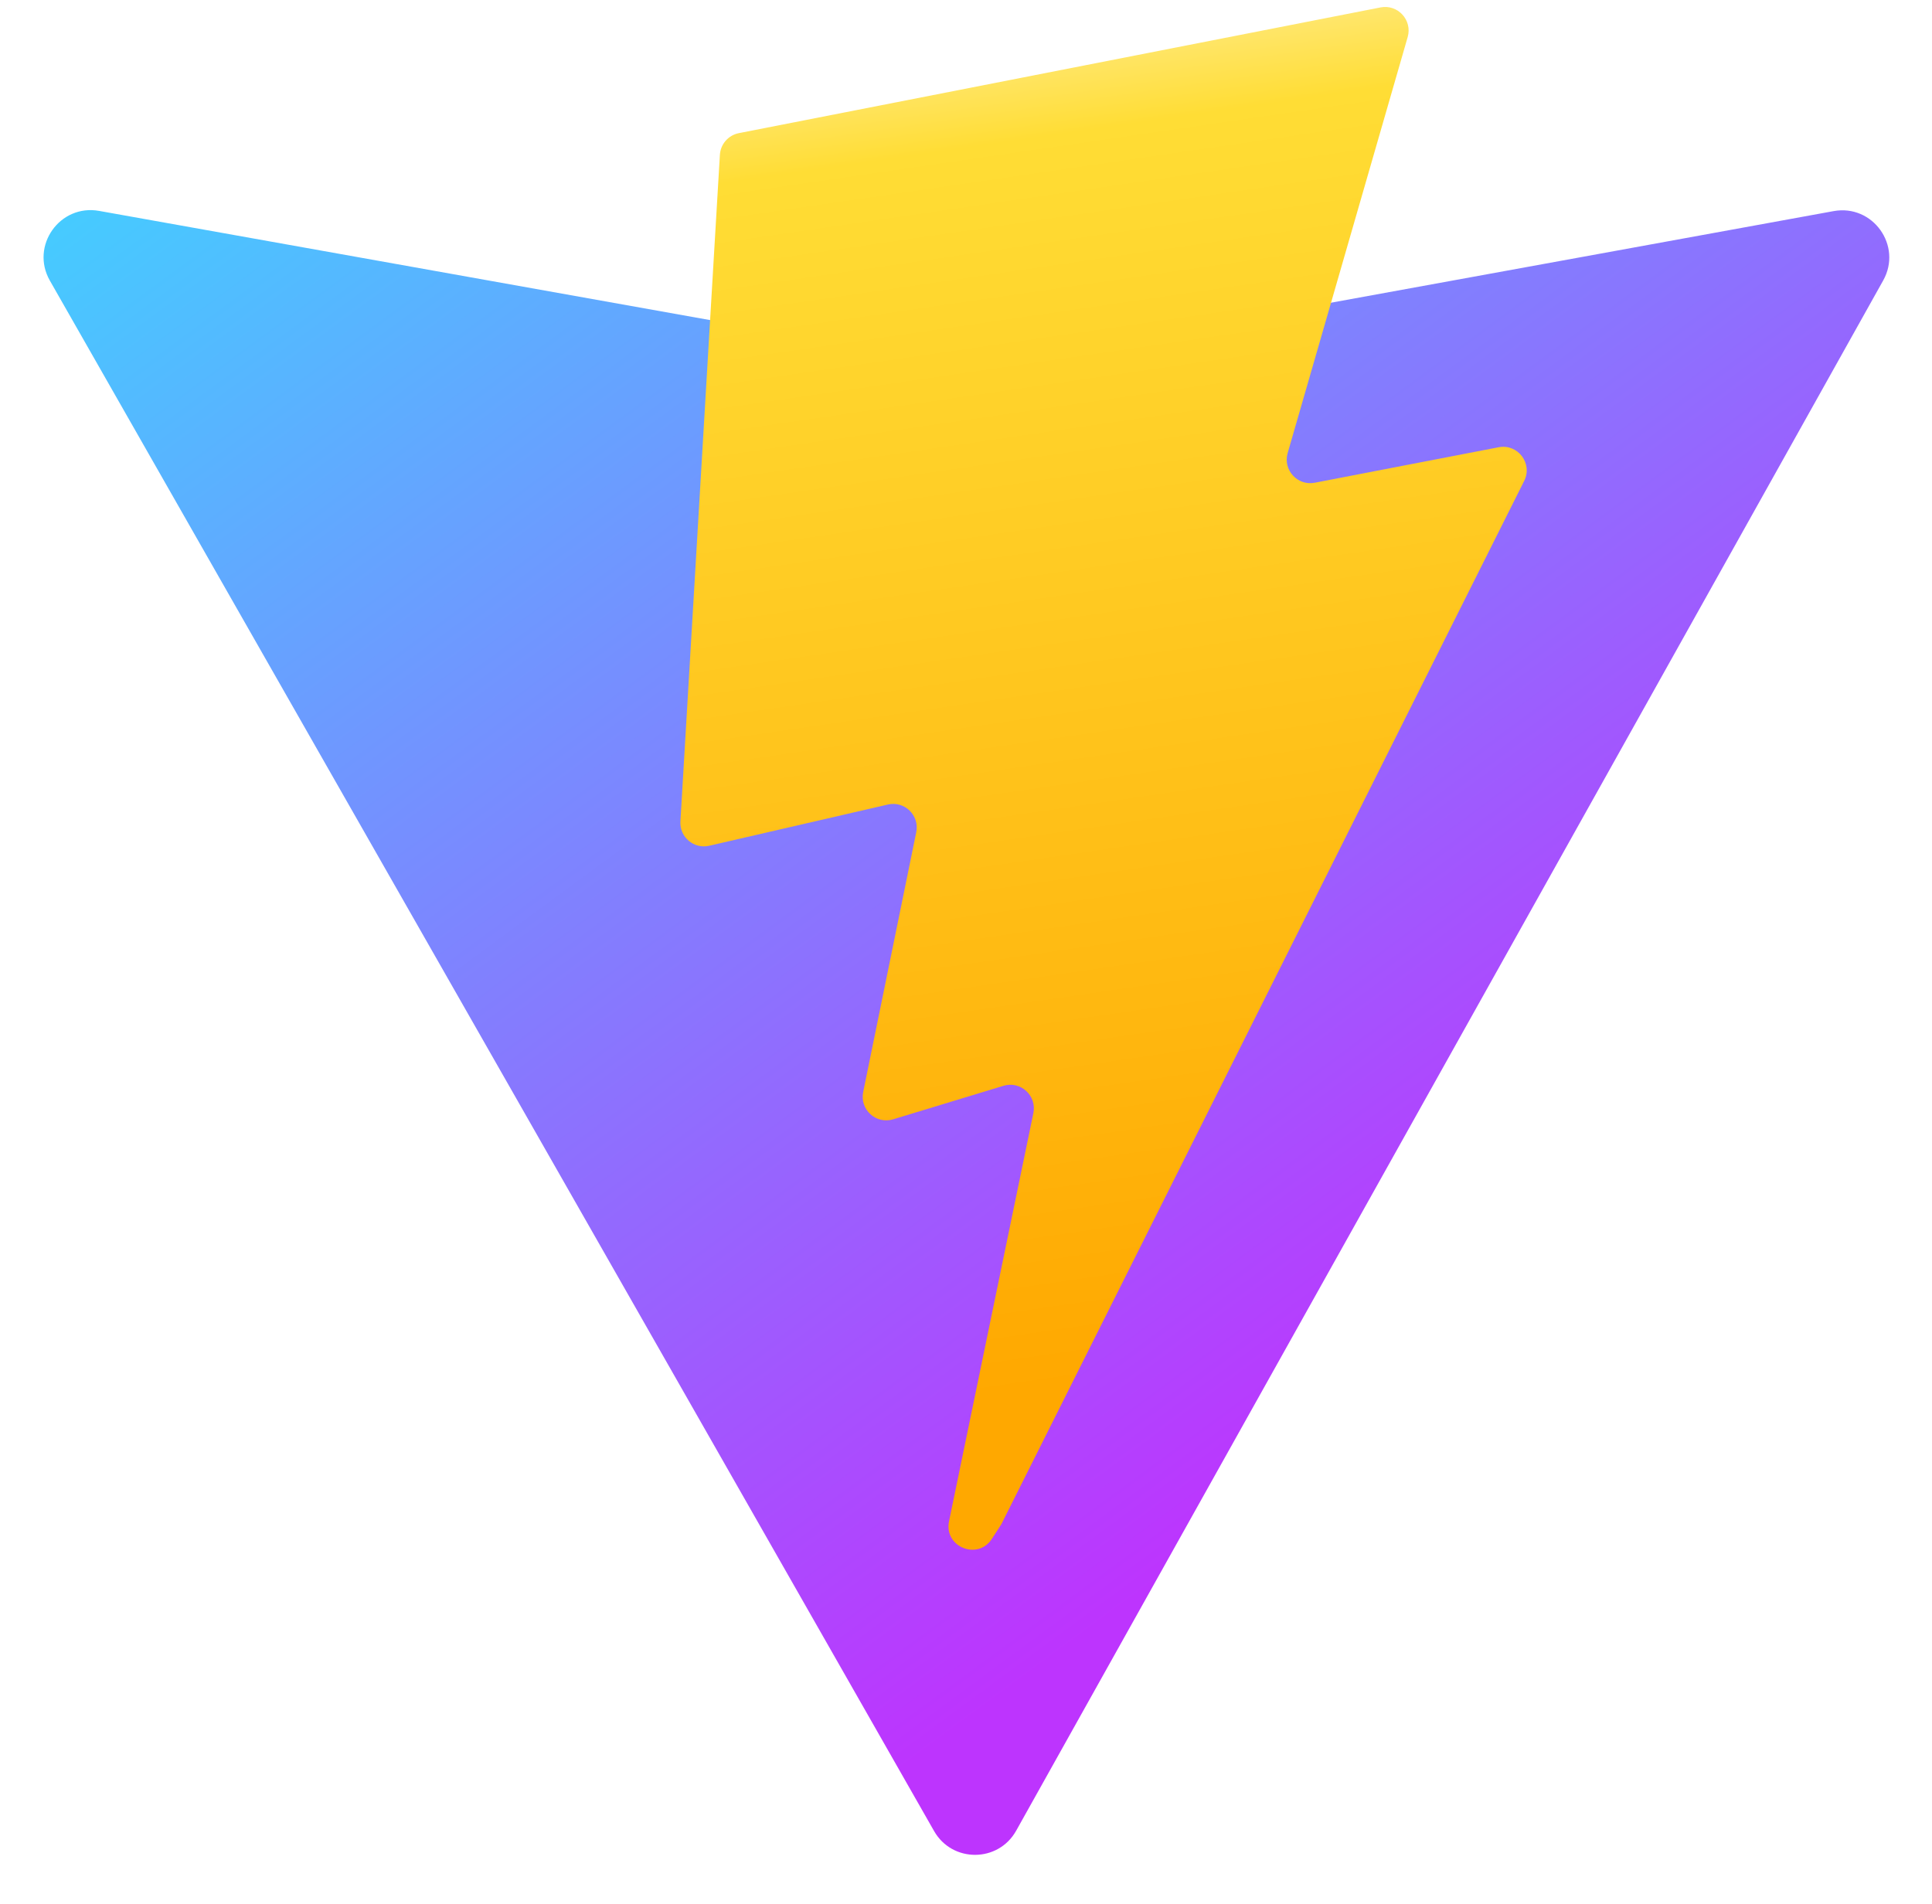
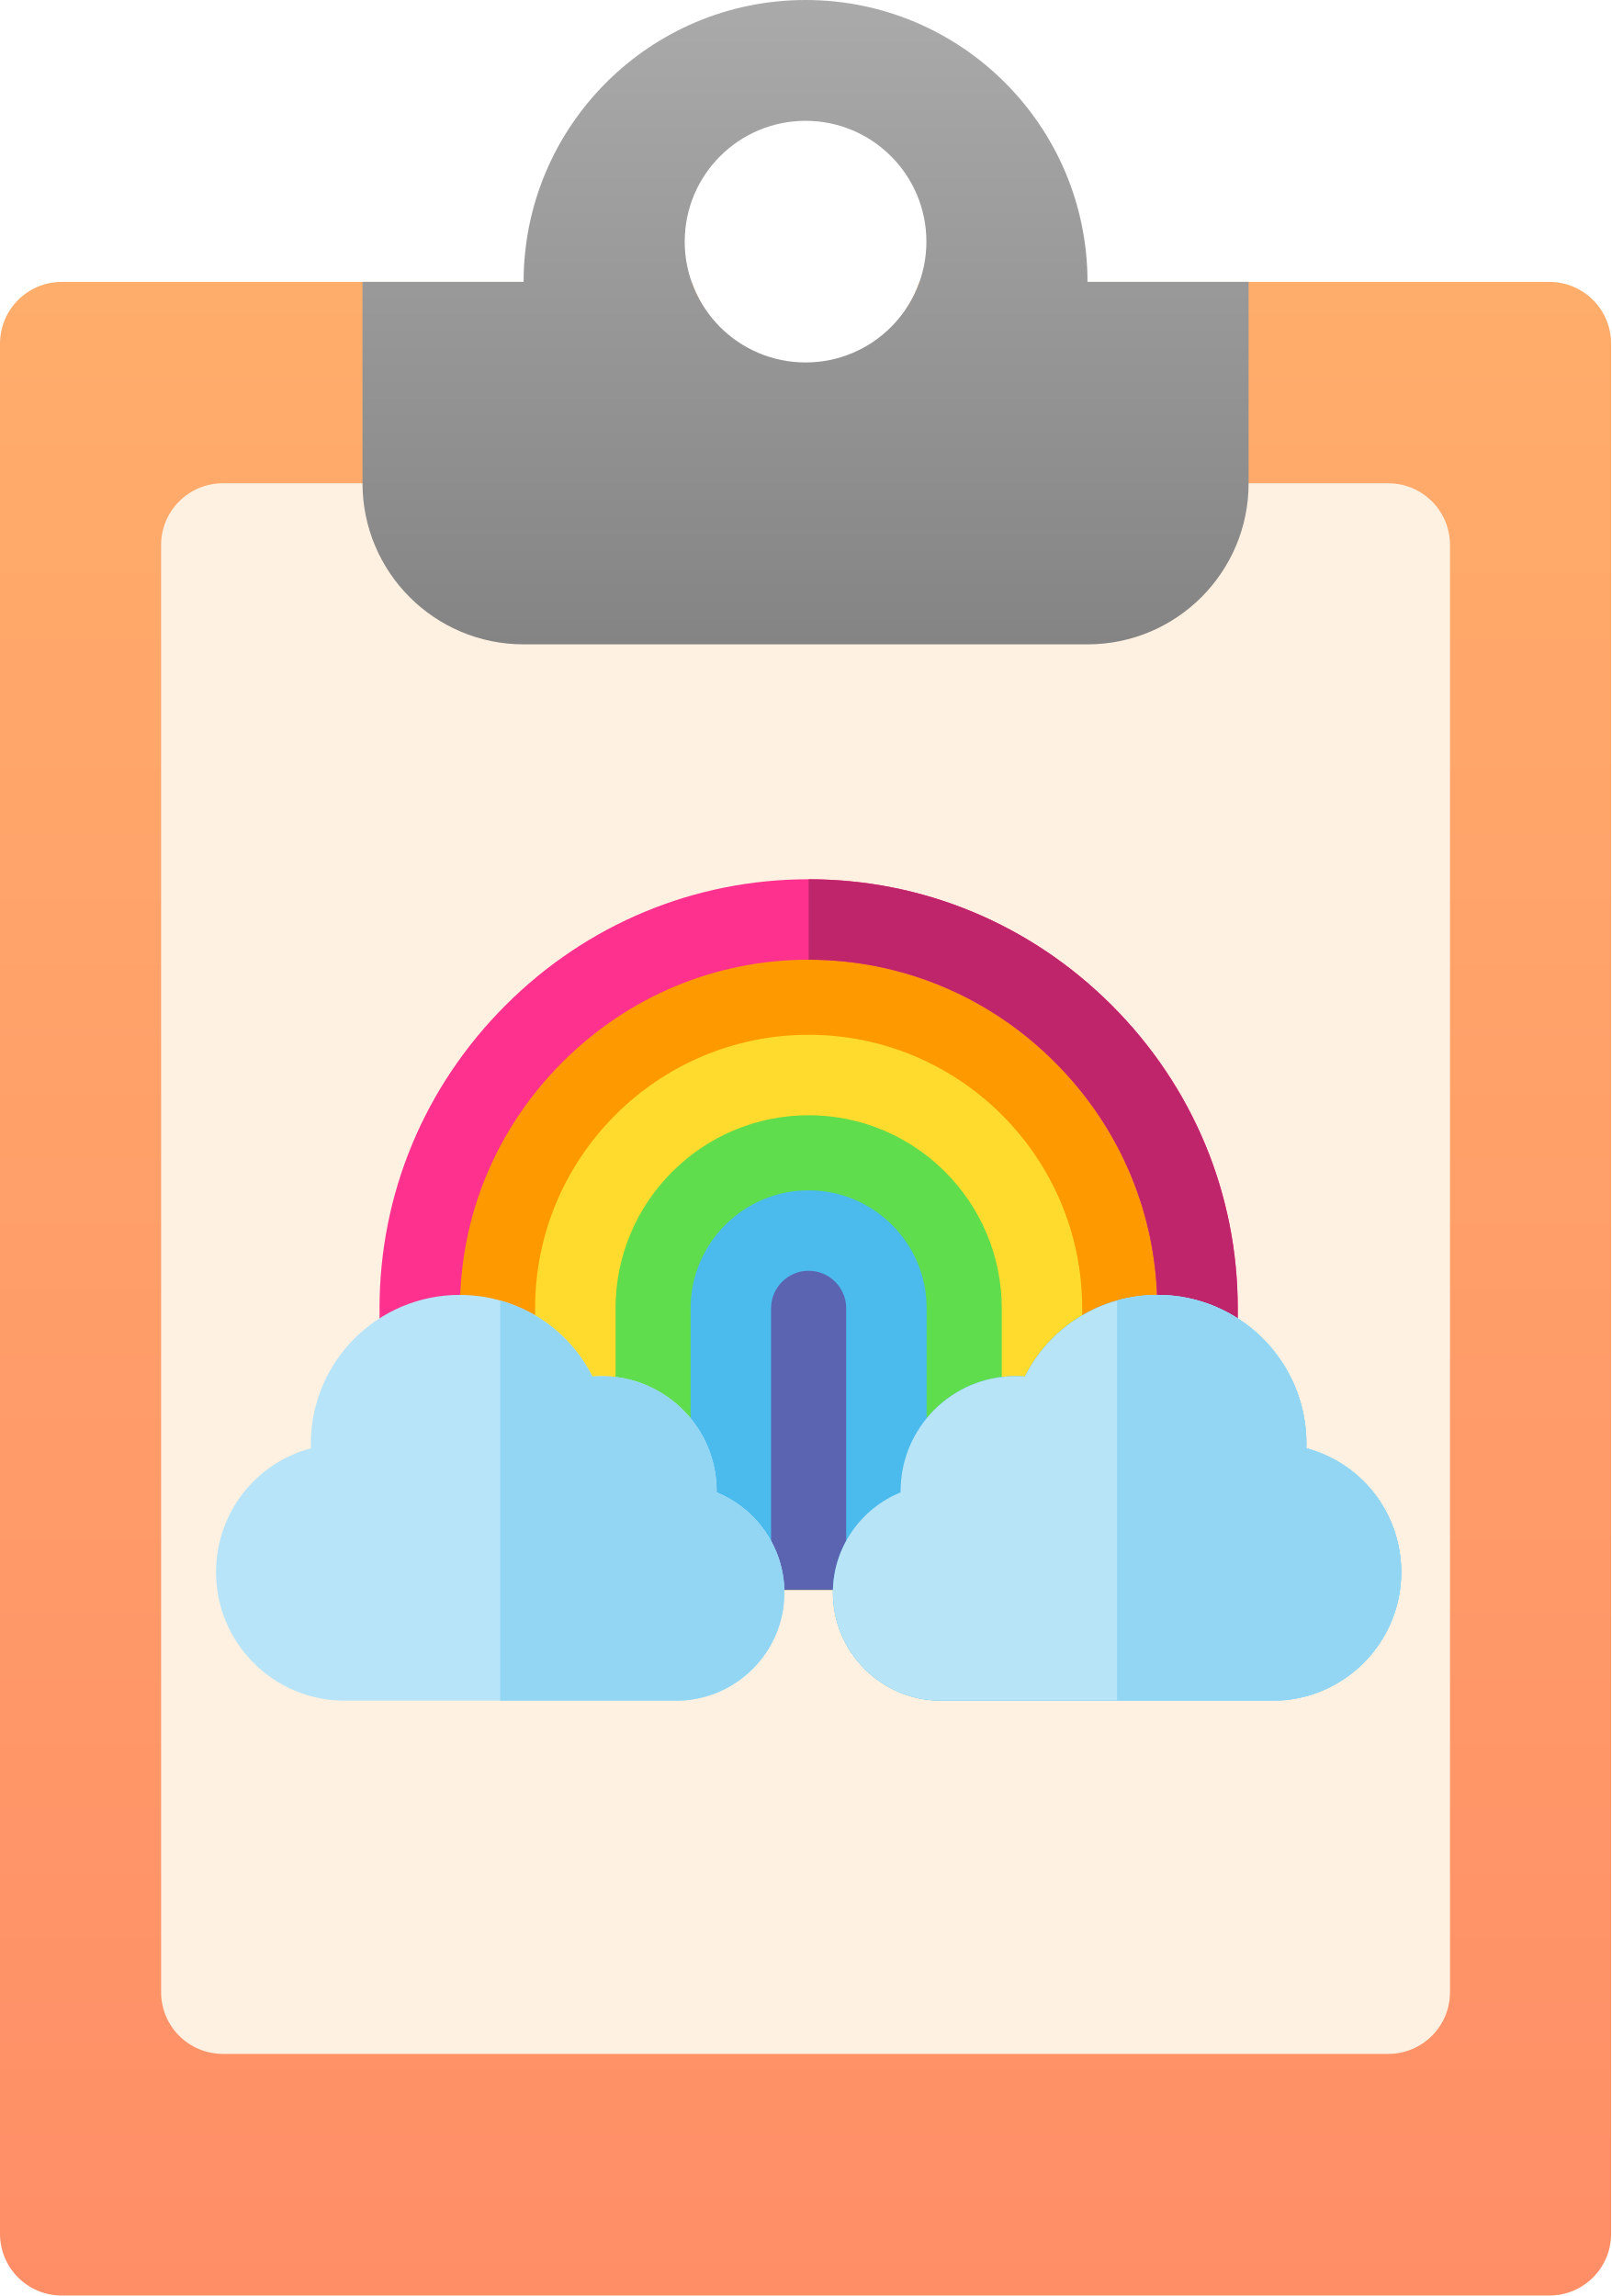
- <svg xmlns="http://www.w3.org/2000/svg" width="410" height="404" viewBox="0 0 410 404" fill="none">
-   <path d="M399.641 59.525L215.643 388.545C211.844 395.338 202.084 395.378 198.228 388.618L10.582 59.556C6.381 52.19 12.68 43.267 21.028 44.759L205.223 77.682C206.398 77.892 207.601 77.89 208.776 77.676L389.119 44.806C397.439 43.289 403.768 52.143 399.641 59.525Z" fill="url(#paint0_linear)" />
-   <path d="M292.965 1.574L156.801 28.255C154.563 28.694 152.906 30.59 152.771 32.866L144.395 174.33C144.198 177.662 147.258 180.248 150.51 179.498L188.42 170.749C191.967 169.931 195.172 173.055 194.443 176.622L183.18 231.775C182.422 235.487 185.907 238.661 189.532 237.56L212.947 230.446C216.577 229.344 220.065 232.527 219.297 236.242L201.398 322.875C200.278 328.294 207.486 331.249 210.492 326.603L212.5 323.5L323.454 102.072C325.312 98.365 322.108 94.137 318.036 94.923L279.014 102.454C275.347 103.161 272.227 99.746 273.262 96.158L298.731 7.867C299.767 4.273 296.636 0.855 292.965 1.574Z" fill="url(#paint1_linear)" />
+ <svg xmlns="http://www.w3.org/2000/svg" width="261" height="372" viewBox="0 0 261 372" fill="none">
+   <path fill-rule="evenodd" clip-rule="evenodd" d="M112.039 45.675H10C4.477 45.675 0 50.152 0 55.675V361.925C0 367.448 4.477 371.925 10 371.925H251C256.523 371.925 261 367.448 261 361.925V55.675C261 50.152 256.523 45.675 251 45.675H148.961C146.274 53.433 139.023 58.991 130.5 58.991C121.977 58.991 114.726 53.433 112.039 45.675Z" fill="url(#paint0_linear_2_66)" />
+   <rect x="26.1" y="78.3" width="208.8" height="254.475" rx="10" fill="#FFF1E1" />
+   <path fill-rule="evenodd" clip-rule="evenodd" d="M202.275 45.675L176.175 45.675C176.175 20.449 155.726 0 130.5 0C105.274 0 84.825 20.449 84.825 45.675L58.725 45.675V78.3C58.725 92.715 70.41 104.4 84.825 104.4H176.175C190.59 104.4 202.275 92.715 202.275 78.3V45.675ZM130.5 58.725C141.311 58.725 150.075 49.961 150.075 39.15C150.075 28.339 141.311 19.575 130.5 19.575C119.689 19.575 110.925 28.339 110.925 39.15C110.925 49.961 119.689 58.725 130.5 58.725Z" fill="url(#paint1_linear_2_66)" />
+   <path d="M191.826 257.593V209.801C191.826 176.347 164.454 148.975 131 148.975C97.546 148.975 70.174 176.347 70.174 209.801V257.592H191.826V257.593Z" fill="#FF9900" />
+   <path d="M172.275 257.593V221.271C172.275 195.846 153.701 175.043 131 175.043C108.299 175.043 89.725 195.846 89.725 221.271V257.593H172.275Z" fill="#60DD4D" />
+   <path d="M146.207 257.593V216.558C146.207 216.248 146.201 215.938 146.192 215.63C145.595 196.273 116.406 196.273 115.808 215.63C115.799 215.938 115.794 216.248 115.794 216.558V257.593H146.207Z" fill="#5B64B1" />
+   <path d="M200.515 257.593H187.481V211.973C187.481 196.956 181.587 182.792 170.884 172.089C160.181 161.387 146.018 155.492 131 155.492C115.982 155.492 101.818 161.386 91.116 172.089C80.413 182.792 74.519 196.956 74.519 211.973V257.593H61.485V211.973C61.485 193.475 68.735 176.037 81.899 162.873C95.063 149.708 112.502 142.458 131 142.458C149.498 142.458 166.936 149.708 180.101 162.873C193.265 176.037 200.515 193.475 200.515 211.973L200.515 257.593Z" fill="#FF318F" />
+   <path d="M175.316 257.593H162.282V211.973C162.282 194.724 148.249 180.692 131 180.692C113.751 180.692 99.718 194.724 99.718 211.973V257.593H86.684V211.973C86.684 187.538 106.564 167.657 131 167.657C155.436 167.657 175.316 187.537 175.316 211.973V257.593Z" fill="#FFDB2D" />
+   <path d="M150.117 257.593H137.082V211.973C137.082 208.619 134.354 205.891 131 205.891C127.646 205.891 124.917 208.619 124.917 211.973V257.593H111.883V211.973C111.883 201.432 120.459 192.857 131 192.857C141.541 192.857 150.117 201.432 150.117 211.973V257.593Z" fill="#4BBAED" />
+   <path d="M116.099 241.796C116.1 241.722 116.1 241.648 116.1 241.574C116.1 231.314 107.753 222.966 97.493 222.966C96.983 222.966 96.474 222.988 95.969 223.029C91.929 214.984 83.701 209.801 74.453 209.801C61.169 209.801 50.36 220.609 50.36 233.894C50.36 234.147 50.364 234.399 50.372 234.651C41.457 237.026 35 245.106 35 254.739C35 266.21 44.332 275.541 55.802 275.541H109.562C119.217 275.541 127.072 267.686 127.072 258.031C127.072 250.793 122.574 244.419 116.099 241.796Z" fill="#B7E4F8" />
+   <path d="M116.099 241.796C116.1 241.722 116.1 241.648 116.1 241.574C116.1 231.314 107.753 222.967 97.493 222.967C96.983 222.967 96.474 222.988 95.969 223.029C92.921 216.96 87.49 212.522 81.036 210.707V275.542H109.561C119.216 275.542 127.072 267.686 127.072 258.031C127.072 250.793 122.575 244.419 116.099 241.796Z" fill="#93D6F4" />
+   <path d="M180.101 162.873C166.936 149.708 149.498 142.458 131 142.458V155.493C146.017 155.493 160.182 161.387 170.884 172.09C181.587 182.792 187.481 196.957 187.481 211.974V257.593H200.515V211.973C200.515 193.475 193.265 176.037 180.101 162.873Z" fill="#BF256B" />
+   <path d="M211.628 234.651C211.636 234.399 211.64 234.147 211.64 233.894C211.64 220.609 200.831 209.801 187.547 209.801C178.299 209.801 170.07 214.984 166.031 223.029C165.525 222.988 165.017 222.967 164.507 222.967C154.247 222.967 145.9 231.314 145.9 241.574C145.9 241.648 145.9 241.722 145.901 241.796C139.426 244.42 134.928 250.793 134.928 258.031C134.928 267.686 142.783 275.542 152.438 275.542H206.198C217.668 275.542 227 266.21 227 254.74C227 245.106 220.543 237.026 211.628 234.651Z" fill="#4BBAED" />
+   <path d="M145.901 241.796C145.9 241.722 145.9 241.648 145.9 241.574C145.9 231.314 154.247 222.967 164.507 222.967C165.017 222.967 165.526 222.988 166.031 223.029C170.071 214.984 178.299 209.801 187.547 209.801C200.831 209.801 211.64 220.609 211.64 233.894C211.64 234.147 211.636 234.399 211.628 234.651C220.543 237.026 227 245.106 227 254.74C227 266.21 217.668 275.542 206.198 275.542H152.438C142.783 275.542 134.928 267.687 134.928 258.031C134.928 250.793 139.426 244.419 145.901 241.796Z" fill="#B8E4F7" />
+   <path d="M211.628 234.651C211.636 234.399 211.64 234.147 211.64 233.894C211.64 220.609 200.831 209.801 187.547 209.801C185.275 209.801 183.066 210.116 180.964 210.707V275.542H206.198C217.668 275.542 227 266.21 227 254.74C227 245.106 220.543 237.026 211.628 234.651Z" fill="#93D6F4" />
  <defs>
-     <linearGradient id="paint0_linear" x1="6" y1="33" x2="235" y2="344" gradientUnits="userSpaceOnUse">
-       <stop stop-color="#41D1FF" />
-       <stop offset="1" stop-color="#BD34FE" />
+     <linearGradient id="paint0_linear_2_66" x1="130.5" y1="45.675" x2="130.5" y2="371.925" gradientUnits="userSpaceOnUse">
+       <stop stop-color="#FFAD6B" />
+       <stop offset="1" stop-color="#FF8E67" />
    </linearGradient>
-     <linearGradient id="paint1_linear" x1="194.651" y1="8.818" x2="236.076" y2="292.989" gradientUnits="userSpaceOnUse">
-       <stop stop-color="#FFEA83" />
-       <stop offset="0.083" stop-color="#FFDD35" />
-       <stop offset="1" stop-color="#FFA800" />
+     <linearGradient id="paint1_linear_2_66" x1="130.5" y1="0" x2="130.5" y2="104.4" gradientUnits="userSpaceOnUse">
+       <stop stop-color="#AAAAAA" />
+       <stop offset="1" stop-color="#848484" />
    </linearGradient>
  </defs>
</svg>
